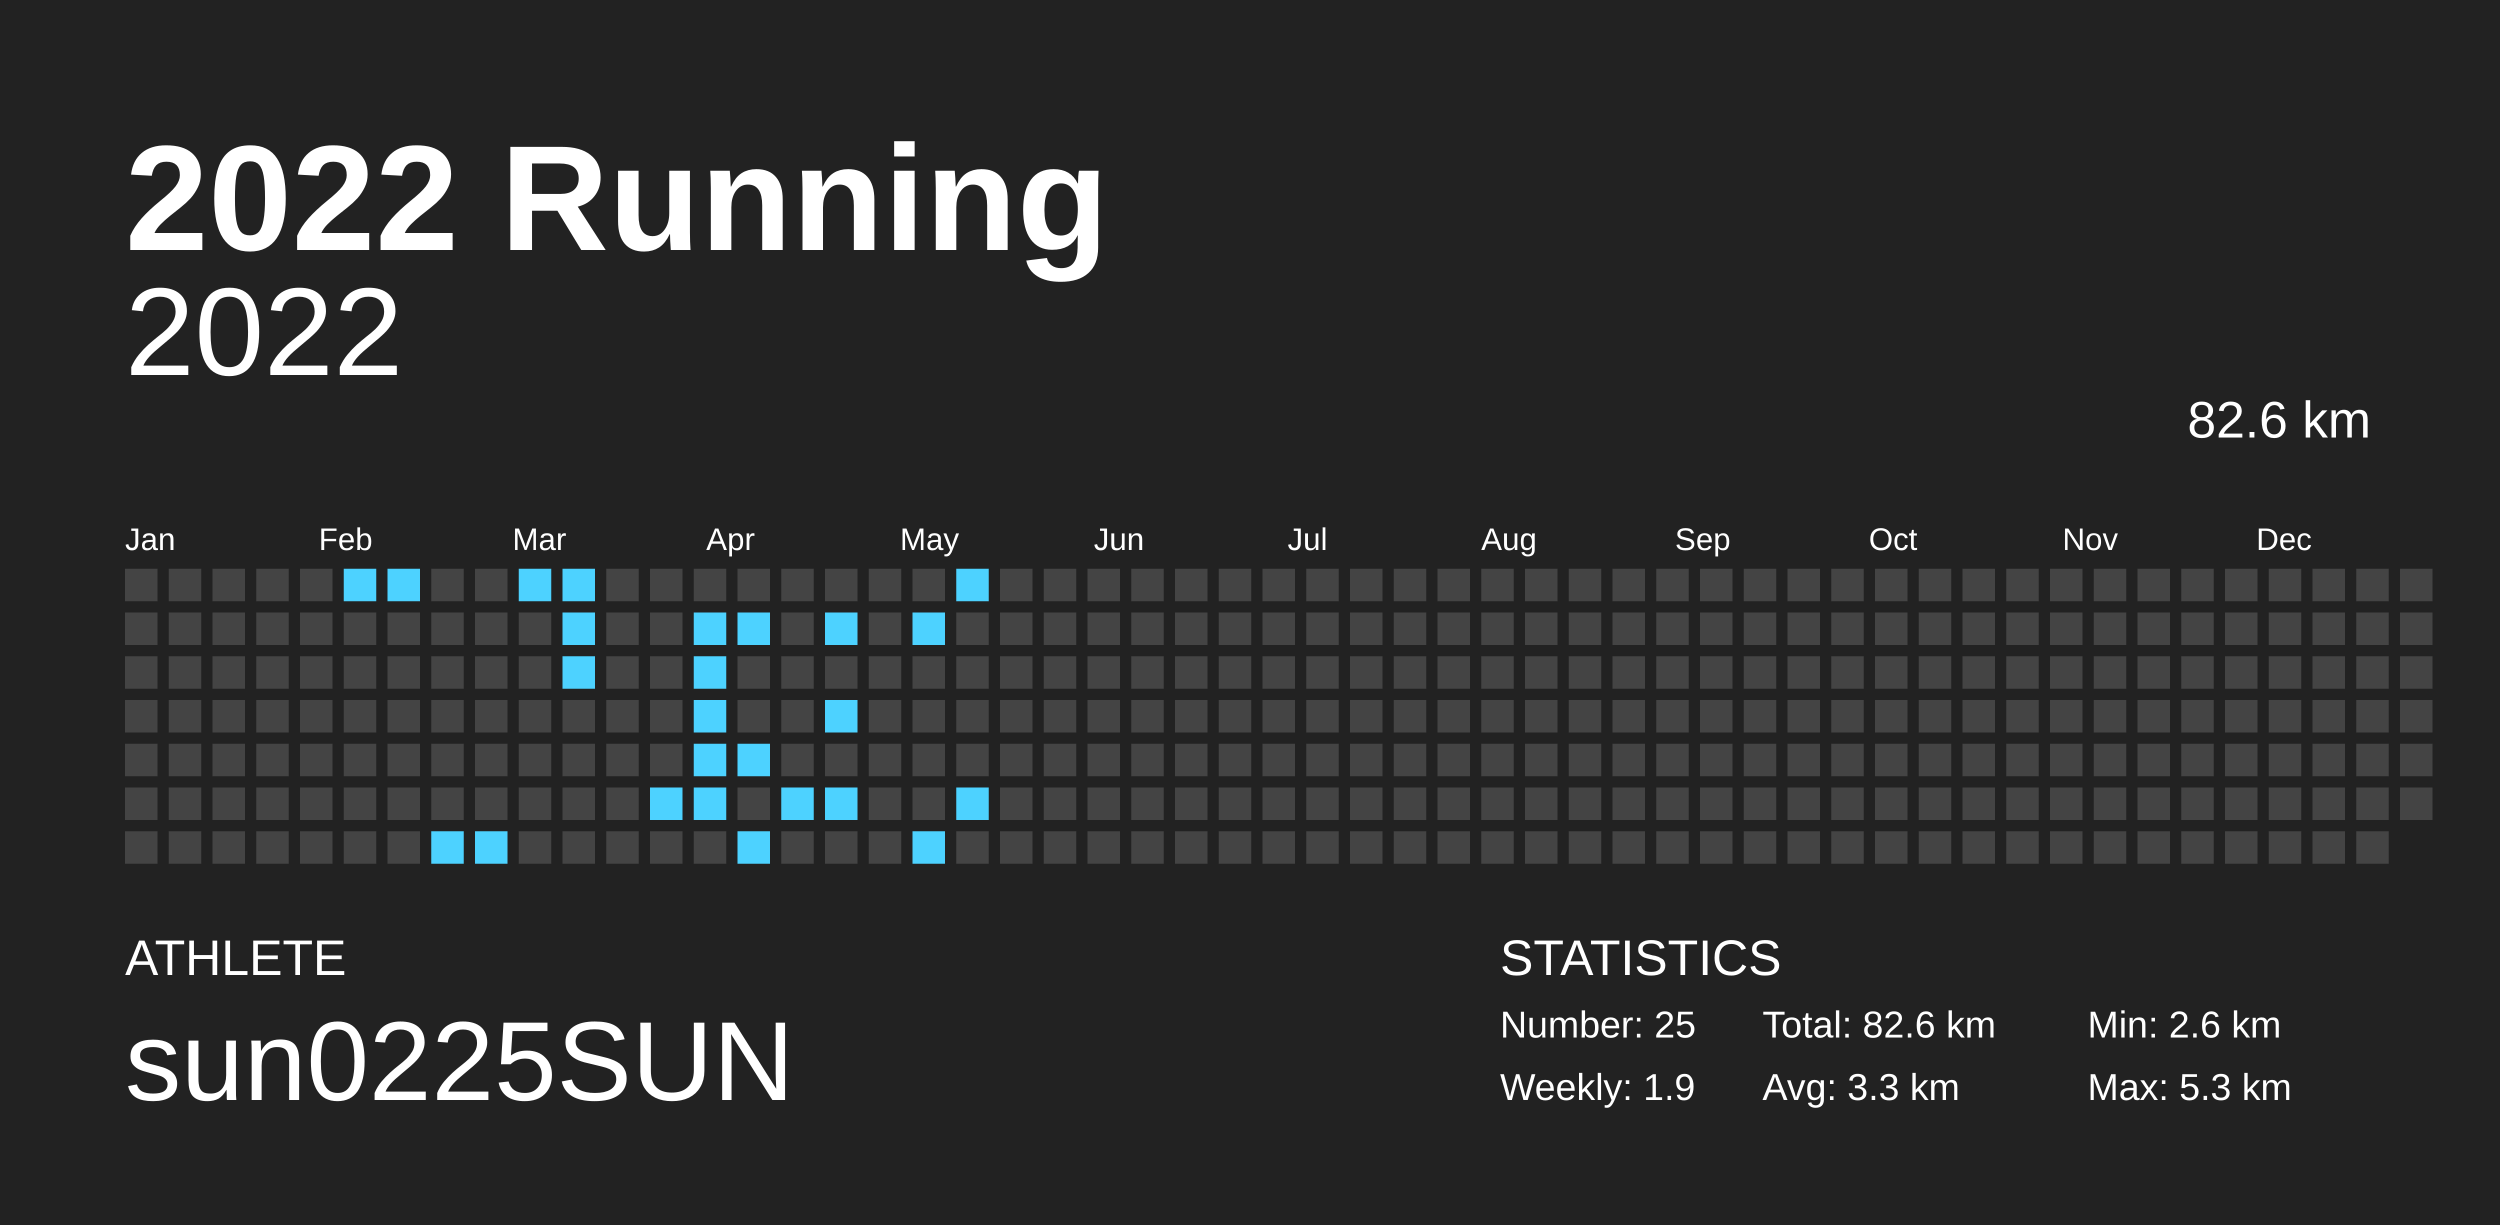
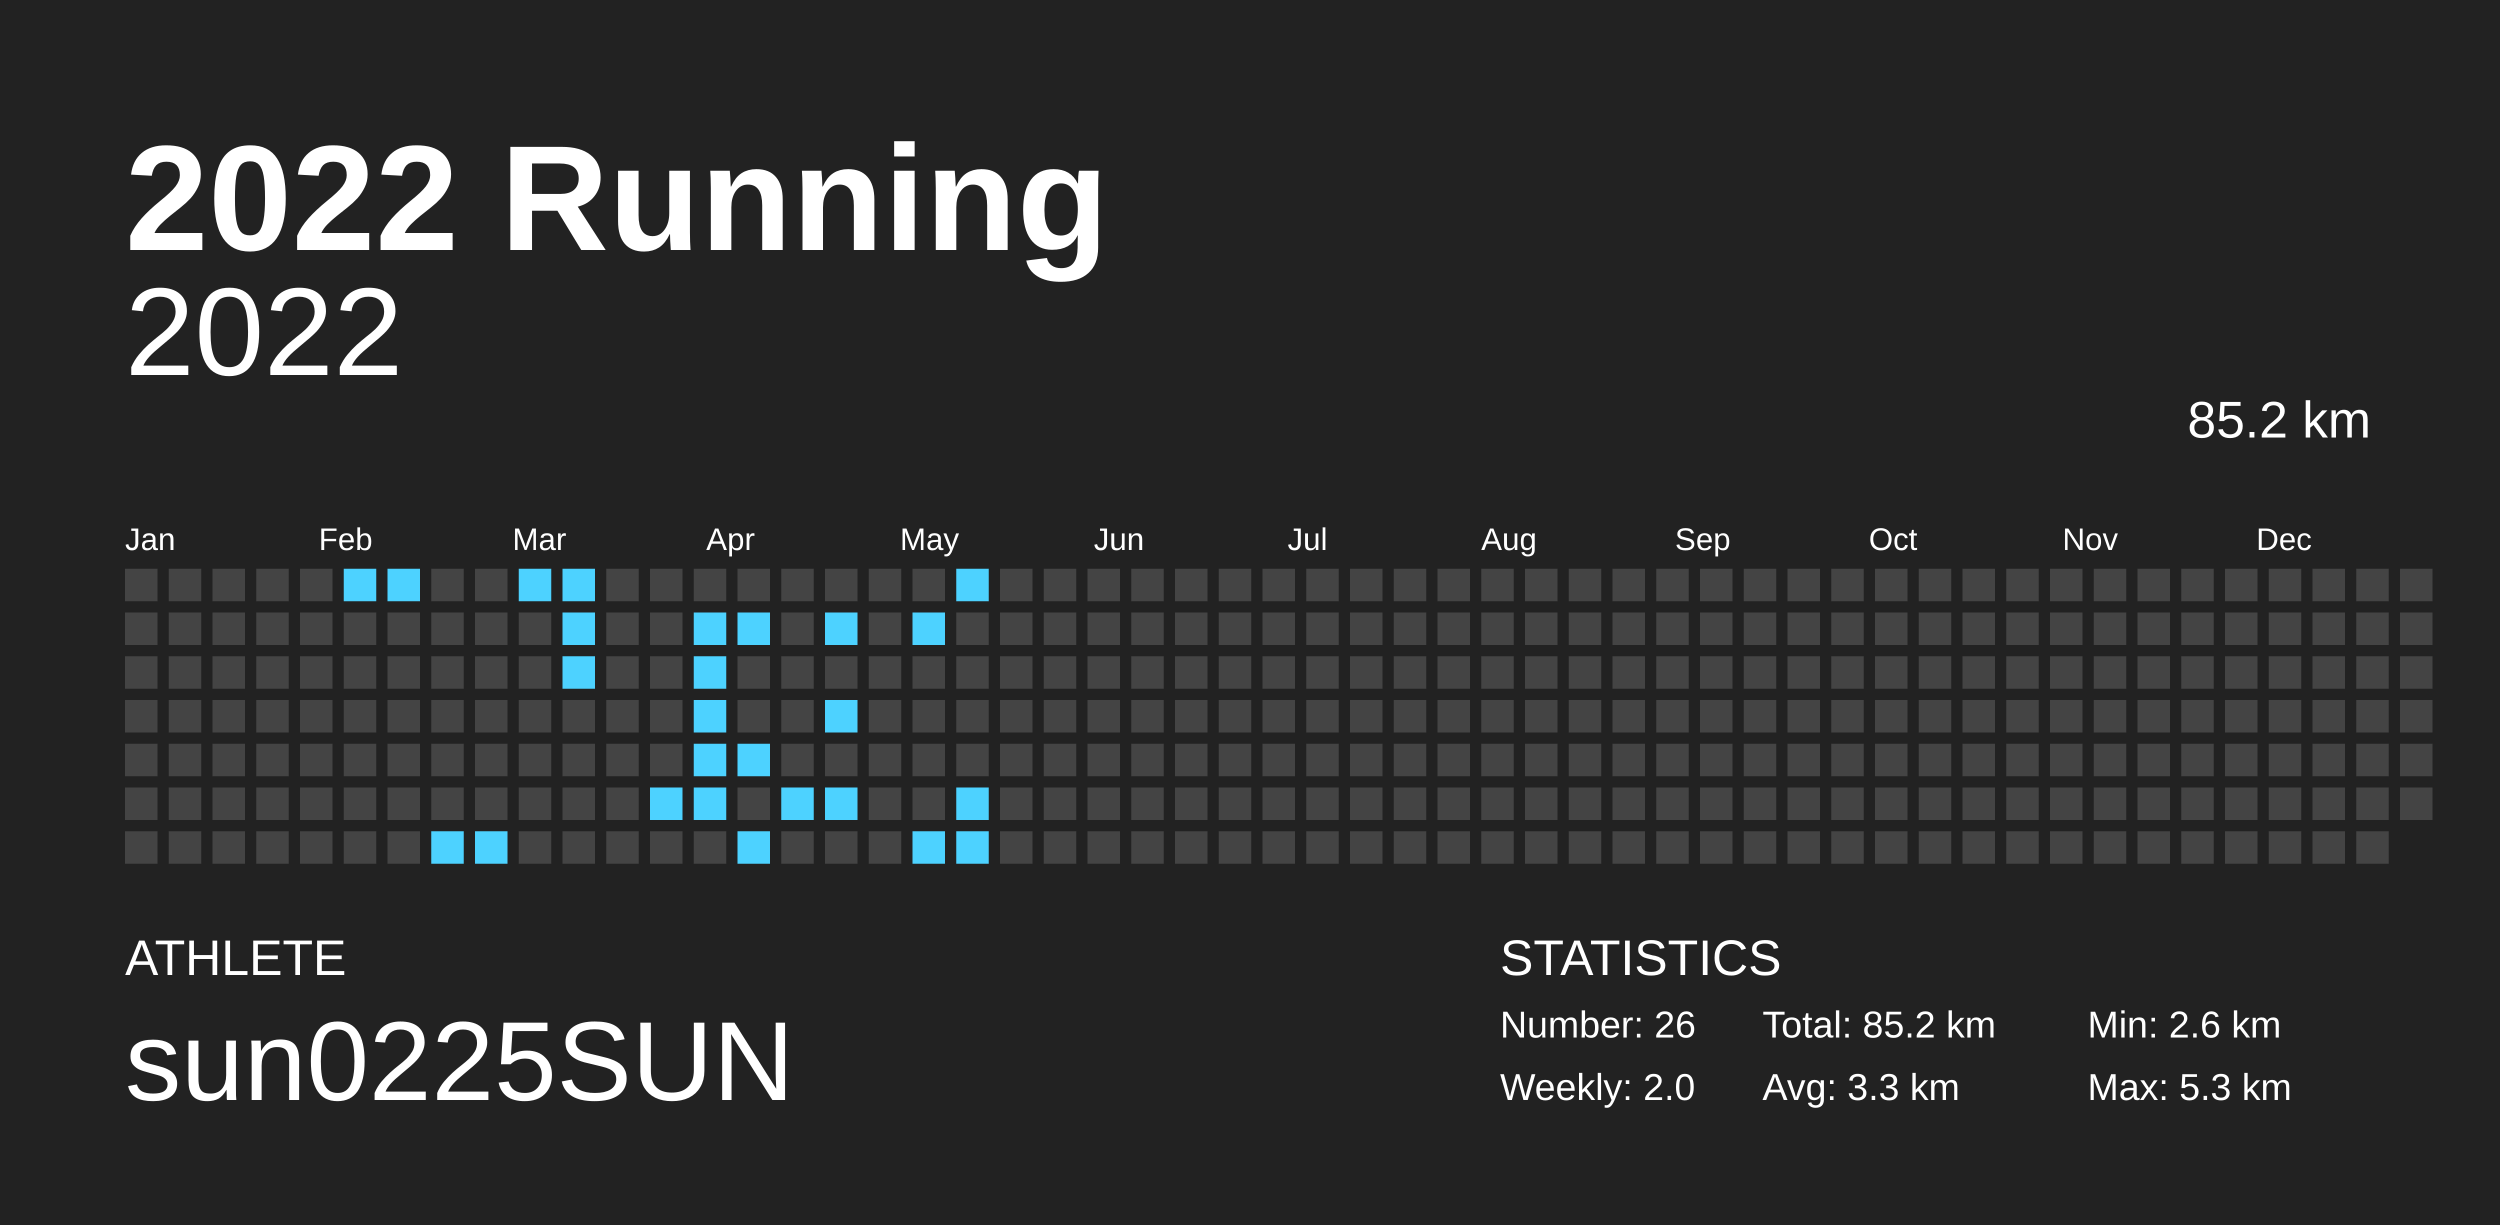
<svg xmlns="http://www.w3.org/2000/svg" baseProfile="full" height="98mm" version="1.1" viewBox="0,0,200,98" width="200mm">
  <defs />
  <rect fill="#222222" height="98" width="200" x="0" y="0" />
  <text fill="#FFFFFF" style="font-size:12px; font-family:Arial; font-weight:bold;" x="10" y="20">2022 Running</text>
  <text fill="#FFFFFF" style="font-size:4px; font-family:Arial" x="10" y="78">ATHLETE</text>
  <text fill="#FFFFFF" style="font-size:9px; font-family:Arial" x="10" y="88">sun0225SUN</text>
  <text fill="#FFFFFF" style="font-size:4px; font-family:Arial" x="120" y="78">STATISTICS</text>
-   <text fill="#FFFFFF" style="font-size:3px; font-family:Arial" x="120" y="83">Number: 25</text>
-   <text fill="#FFFFFF" style="font-size:3px; font-family:Arial" x="120" y="88">Weekly: 1.9</text>
-   <text fill="#FFFFFF" style="font-size:3px; font-family:Arial" x="141" y="83">Total: 82.6 km</text>
+   <text fill="#FFFFFF" style="font-size:3px; font-family:Arial" x="120" y="83">Number: 26</text>
+   <text fill="#FFFFFF" style="font-size:3px; font-family:Arial" x="120" y="88">Weekly: 2.0</text>
+   <text fill="#FFFFFF" style="font-size:3px; font-family:Arial" x="141" y="83">Total: 85.2 km</text>
  <text fill="#FFFFFF" style="font-size:3px; font-family:Arial" x="141" y="88">Avg: 3.3 km</text>
  <text fill="#FFFFFF" style="font-size:3px; font-family:Arial" x="167" y="83">Min: 2.6 km</text>
  <text fill="#FFFFFF" style="font-size:3px; font-family:Arial" x="167" y="88">Max: 5.3 km</text>
  <text alignment-baseline="hanging" fill="#FFFFFF" style="font-size:10.0px; font-family:Arial;" x="10" y="30">2022</text>
-   <text alignment-baseline="hanging" fill="#FFFFFF" style="font-size:4.125px; font-family:Arial;" x="175" y="35">82.6 km</text>
+   <text alignment-baseline="hanging" fill="#FFFFFF" style="font-size:4.125px; font-family:Arial;" x="175" y="35">85.2 km</text>
  <text fill="#FFFFFF" style="font-size:2.5px; font-family:Arial" x="10.0" y="44">Jan</text>
  <text fill="#FFFFFF" style="font-size:2.5px; font-family:Arial" x="25.5" y="44">Feb</text>
  <text fill="#FFFFFF" style="font-size:2.5px; font-family:Arial" x="41.0" y="44">Mar</text>
  <text fill="#FFFFFF" style="font-size:2.5px; font-family:Arial" x="56.5" y="44">Apr</text>
  <text fill="#FFFFFF" style="font-size:2.5px; font-family:Arial" x="72.0" y="44">May</text>
  <text fill="#FFFFFF" style="font-size:2.5px; font-family:Arial" x="87.5" y="44">Jun</text>
  <text fill="#FFFFFF" style="font-size:2.5px; font-family:Arial" x="103.0" y="44">Jul</text>
  <text fill="#FFFFFF" style="font-size:2.5px; font-family:Arial" x="118.5" y="44">Aug</text>
  <text fill="#FFFFFF" style="font-size:2.5px; font-family:Arial" x="134.0" y="44">Sep</text>
  <text fill="#FFFFFF" style="font-size:2.5px; font-family:Arial" x="149.5" y="44">Oct</text>
  <text fill="#FFFFFF" style="font-size:2.5px; font-family:Arial" x="165.0" y="44">Nov</text>
  <text fill="#FFFFFF" style="font-size:2.5px; font-family:Arial" x="180.5" y="44">Dec</text>
  <rect fill="#444444" height="2.6" width="2.6" x="10.0" y="45.5" />
  <rect fill="#444444" height="2.6" width="2.6" x="10.0" y="49.0" />
  <rect fill="#444444" height="2.6" width="2.6" x="10.0" y="52.5" />
  <rect fill="#444444" height="2.6" width="2.6" x="10.0" y="56.0" />
  <rect fill="#444444" height="2.6" width="2.6" x="10.0" y="59.5" />
  <rect fill="#444444" height="2.6" width="2.6" x="10.0" y="63.0" />
  <rect fill="#444444" height="2.6" width="2.6" x="10.0" y="66.5" />
  <rect fill="#444444" height="2.6" width="2.6" x="13.5" y="45.5" />
  <rect fill="#444444" height="2.6" width="2.6" x="13.5" y="49.0" />
  <rect fill="#444444" height="2.6" width="2.6" x="13.5" y="52.5" />
  <rect fill="#444444" height="2.6" width="2.6" x="13.5" y="56.0" />
  <rect fill="#444444" height="2.6" width="2.6" x="13.5" y="59.5" />
  <rect fill="#444444" height="2.6" width="2.6" x="13.5" y="63.0" />
  <rect fill="#444444" height="2.6" width="2.6" x="13.5" y="66.5" />
  <rect fill="#444444" height="2.6" width="2.6" x="17.0" y="45.5" />
  <rect fill="#444444" height="2.6" width="2.6" x="17.0" y="49.0" />
  <rect fill="#444444" height="2.6" width="2.6" x="17.0" y="52.5" />
  <rect fill="#444444" height="2.6" width="2.6" x="17.0" y="56.0" />
  <rect fill="#444444" height="2.6" width="2.6" x="17.0" y="59.5" />
  <rect fill="#444444" height="2.6" width="2.6" x="17.0" y="63.0" />
  <rect fill="#444444" height="2.6" width="2.6" x="17.0" y="66.5" />
  <rect fill="#444444" height="2.6" width="2.6" x="20.5" y="45.5" />
  <rect fill="#444444" height="2.6" width="2.6" x="20.5" y="49.0" />
  <rect fill="#444444" height="2.6" width="2.6" x="20.5" y="52.5" />
  <rect fill="#444444" height="2.6" width="2.6" x="20.5" y="56.0" />
  <rect fill="#444444" height="2.6" width="2.6" x="20.5" y="59.5" />
  <rect fill="#444444" height="2.6" width="2.6" x="20.5" y="63.0" />
  <rect fill="#444444" height="2.6" width="2.6" x="20.5" y="66.5" />
  <rect fill="#444444" height="2.6" width="2.6" x="24.0" y="45.5" />
  <rect fill="#444444" height="2.6" width="2.6" x="24.0" y="49.0" />
  <rect fill="#444444" height="2.6" width="2.6" x="24.0" y="52.5" />
  <rect fill="#444444" height="2.6" width="2.6" x="24.0" y="56.0" />
  <rect fill="#444444" height="2.6" width="2.6" x="24.0" y="59.5" />
  <rect fill="#444444" height="2.6" width="2.6" x="24.0" y="63.0" />
  <rect fill="#444444" height="2.6" width="2.6" x="24.0" y="66.5" />
  <rect fill="#4dd2ff" height="2.6" width="2.6" x="27.5" y="45.5" />
  <rect fill="#444444" height="2.6" width="2.6" x="27.5" y="49.0" />
  <rect fill="#444444" height="2.6" width="2.6" x="27.5" y="52.5" />
  <rect fill="#444444" height="2.6" width="2.6" x="27.5" y="56.0" />
  <rect fill="#444444" height="2.6" width="2.6" x="27.5" y="59.5" />
  <rect fill="#444444" height="2.6" width="2.6" x="27.5" y="63.0" />
  <rect fill="#444444" height="2.6" width="2.6" x="27.5" y="66.5" />
  <rect fill="#4dd2ff" height="2.6" width="2.6" x="31.0" y="45.5" />
  <rect fill="#444444" height="2.6" width="2.6" x="31.0" y="49.0" />
  <rect fill="#444444" height="2.6" width="2.6" x="31.0" y="52.5" />
  <rect fill="#444444" height="2.6" width="2.6" x="31.0" y="56.0" />
  <rect fill="#444444" height="2.6" width="2.6" x="31.0" y="59.5" />
  <rect fill="#444444" height="2.6" width="2.6" x="31.0" y="63.0" />
  <rect fill="#444444" height="2.6" width="2.6" x="31.0" y="66.5" />
  <rect fill="#444444" height="2.6" width="2.6" x="34.5" y="45.5" />
  <rect fill="#444444" height="2.6" width="2.6" x="34.5" y="49.0" />
  <rect fill="#444444" height="2.6" width="2.6" x="34.5" y="52.5" />
  <rect fill="#444444" height="2.6" width="2.6" x="34.5" y="56.0" />
  <rect fill="#444444" height="2.6" width="2.6" x="34.5" y="59.5" />
  <rect fill="#444444" height="2.6" width="2.6" x="34.5" y="63.0" />
  <rect fill="#4dd2ff" height="2.6" width="2.6" x="34.5" y="66.5" />
  <rect fill="#444444" height="2.6" width="2.6" x="38.0" y="45.5" />
  <rect fill="#444444" height="2.6" width="2.6" x="38.0" y="49.0" />
  <rect fill="#444444" height="2.6" width="2.6" x="38.0" y="52.5" />
  <rect fill="#444444" height="2.6" width="2.6" x="38.0" y="56.0" />
  <rect fill="#444444" height="2.6" width="2.6" x="38.0" y="59.5" />
  <rect fill="#444444" height="2.6" width="2.6" x="38.0" y="63.0" />
  <rect fill="#4dd2ff" height="2.6" width="2.6" x="38.0" y="66.5" />
  <rect fill="#4dd2ff" height="2.6" width="2.6" x="41.5" y="45.5" />
  <rect fill="#444444" height="2.6" width="2.6" x="41.5" y="49.0" />
  <rect fill="#444444" height="2.6" width="2.6" x="41.5" y="52.5" />
  <rect fill="#444444" height="2.6" width="2.6" x="41.5" y="56.0" />
  <rect fill="#444444" height="2.6" width="2.6" x="41.5" y="59.5" />
  <rect fill="#444444" height="2.6" width="2.6" x="41.5" y="63.0" />
  <rect fill="#444444" height="2.6" width="2.6" x="41.5" y="66.5" />
  <rect fill="#4dd2ff" height="2.6" width="2.6" x="45.0" y="45.5" />
  <rect fill="#4dd2ff" height="2.6" width="2.6" x="45.0" y="49.0" />
  <rect fill="#4dd2ff" height="2.6" width="2.6" x="45.0" y="52.5" />
  <rect fill="#444444" height="2.6" width="2.6" x="45.0" y="56.0" />
  <rect fill="#444444" height="2.6" width="2.6" x="45.0" y="59.5" />
  <rect fill="#444444" height="2.6" width="2.6" x="45.0" y="63.0" />
  <rect fill="#444444" height="2.6" width="2.6" x="45.0" y="66.5" />
  <rect fill="#444444" height="2.6" width="2.6" x="48.5" y="45.5" />
  <rect fill="#444444" height="2.6" width="2.6" x="48.5" y="49.0" />
  <rect fill="#444444" height="2.6" width="2.6" x="48.5" y="52.5" />
  <rect fill="#444444" height="2.6" width="2.6" x="48.5" y="56.0" />
  <rect fill="#444444" height="2.6" width="2.6" x="48.5" y="59.5" />
  <rect fill="#444444" height="2.6" width="2.6" x="48.5" y="63.0" />
  <rect fill="#444444" height="2.6" width="2.6" x="48.5" y="66.5" />
  <rect fill="#444444" height="2.6" width="2.6" x="52.0" y="45.5" />
  <rect fill="#444444" height="2.6" width="2.6" x="52.0" y="49.0" />
  <rect fill="#444444" height="2.6" width="2.6" x="52.0" y="52.5" />
  <rect fill="#444444" height="2.6" width="2.6" x="52.0" y="56.0" />
  <rect fill="#444444" height="2.6" width="2.6" x="52.0" y="59.5" />
  <rect fill="#4dd2ff" height="2.6" width="2.6" x="52.0" y="63.0" />
  <rect fill="#444444" height="2.6" width="2.6" x="52.0" y="66.5" />
  <rect fill="#444444" height="2.6" width="2.6" x="55.5" y="45.5" />
  <rect fill="#4dd2ff" height="2.6" width="2.6" x="55.5" y="49.0" />
  <rect fill="#4dd2ff" height="2.6" width="2.6" x="55.5" y="52.5" />
  <rect fill="#4dd2ff" height="2.6" width="2.6" x="55.5" y="56.0" />
  <rect fill="#4dd2ff" height="2.6" width="2.6" x="55.5" y="59.5" />
  <rect fill="#4dd2ff" height="2.6" width="2.6" x="55.5" y="63.0" />
  <rect fill="#444444" height="2.6" width="2.6" x="55.5" y="66.5" />
  <rect fill="#444444" height="2.6" width="2.6" x="59.0" y="45.5" />
  <rect fill="#4dd2ff" height="2.6" width="2.6" x="59.0" y="49.0" />
  <rect fill="#444444" height="2.6" width="2.6" x="59.0" y="52.5" />
  <rect fill="#444444" height="2.6" width="2.6" x="59.0" y="56.0" />
  <rect fill="#4dd2ff" height="2.6" width="2.6" x="59.0" y="59.5" />
  <rect fill="#444444" height="2.6" width="2.6" x="59.0" y="63.0" />
  <rect fill="#4dd2ff" height="2.6" width="2.6" x="59.0" y="66.5" />
  <rect fill="#444444" height="2.6" width="2.6" x="62.5" y="45.5" />
  <rect fill="#444444" height="2.6" width="2.6" x="62.5" y="49.0" />
  <rect fill="#444444" height="2.6" width="2.6" x="62.5" y="52.5" />
  <rect fill="#444444" height="2.6" width="2.6" x="62.5" y="56.0" />
  <rect fill="#444444" height="2.6" width="2.6" x="62.5" y="59.5" />
  <rect fill="#4dd2ff" height="2.6" width="2.6" x="62.5" y="63.0" />
  <rect fill="#444444" height="2.6" width="2.6" x="62.5" y="66.5" />
  <rect fill="#444444" height="2.6" width="2.6" x="66.0" y="45.5" />
  <rect fill="#4dd2ff" height="2.6" width="2.6" x="66.0" y="49.0" />
  <rect fill="#444444" height="2.6" width="2.6" x="66.0" y="52.5" />
  <rect fill="#4dd2ff" height="2.6" width="2.6" x="66.0" y="56.0" />
  <rect fill="#444444" height="2.6" width="2.6" x="66.0" y="59.5" />
  <rect fill="#4dd2ff" height="2.6" width="2.6" x="66.0" y="63.0" />
  <rect fill="#444444" height="2.6" width="2.6" x="66.0" y="66.5" />
  <rect fill="#444444" height="2.6" width="2.6" x="69.5" y="45.5" />
  <rect fill="#444444" height="2.6" width="2.6" x="69.5" y="49.0" />
  <rect fill="#444444" height="2.6" width="2.6" x="69.5" y="52.5" />
  <rect fill="#444444" height="2.6" width="2.6" x="69.5" y="56.0" />
  <rect fill="#444444" height="2.6" width="2.6" x="69.5" y="59.5" />
  <rect fill="#444444" height="2.6" width="2.6" x="69.5" y="63.0" />
  <rect fill="#444444" height="2.6" width="2.6" x="69.5" y="66.5" />
  <rect fill="#444444" height="2.6" width="2.6" x="73.0" y="45.5" />
  <rect fill="#4dd2ff" height="2.6" width="2.6" x="73.0" y="49.0" />
  <rect fill="#444444" height="2.6" width="2.6" x="73.0" y="52.5" />
  <rect fill="#444444" height="2.6" width="2.6" x="73.0" y="56.0" />
  <rect fill="#444444" height="2.6" width="2.6" x="73.0" y="59.5" />
  <rect fill="#444444" height="2.6" width="2.6" x="73.0" y="63.0" />
  <rect fill="#4dd2ff" height="2.6" width="2.6" x="73.0" y="66.5" />
  <rect fill="#4dd2ff" height="2.6" width="2.6" x="76.5" y="45.5" />
  <rect fill="#444444" height="2.6" width="2.6" x="76.5" y="49.0" />
  <rect fill="#444444" height="2.6" width="2.6" x="76.5" y="52.5" />
  <rect fill="#444444" height="2.6" width="2.6" x="76.5" y="56.0" />
  <rect fill="#444444" height="2.6" width="2.6" x="76.5" y="59.5" />
  <rect fill="#4dd2ff" height="2.6" width="2.6" x="76.5" y="63.0" />
-   <rect fill="#444444" height="2.6" width="2.6" x="76.5" y="66.5" />
+   <rect fill="#4dd2ff" height="2.6" width="2.6" x="76.5" y="66.5" />
  <rect fill="#444444" height="2.6" width="2.6" x="80.0" y="45.5" />
  <rect fill="#444444" height="2.6" width="2.6" x="80.0" y="49.0" />
  <rect fill="#444444" height="2.6" width="2.6" x="80.0" y="52.5" />
  <rect fill="#444444" height="2.6" width="2.6" x="80.0" y="56.0" />
  <rect fill="#444444" height="2.6" width="2.6" x="80.0" y="59.5" />
  <rect fill="#444444" height="2.6" width="2.6" x="80.0" y="63.0" />
  <rect fill="#444444" height="2.6" width="2.6" x="80.0" y="66.5" />
  <rect fill="#444444" height="2.6" width="2.6" x="83.5" y="45.5" />
  <rect fill="#444444" height="2.6" width="2.6" x="83.5" y="49.0" />
  <rect fill="#444444" height="2.6" width="2.6" x="83.5" y="52.5" />
  <rect fill="#444444" height="2.6" width="2.6" x="83.5" y="56.0" />
  <rect fill="#444444" height="2.6" width="2.6" x="83.5" y="59.5" />
  <rect fill="#444444" height="2.6" width="2.6" x="83.5" y="63.0" />
  <rect fill="#444444" height="2.6" width="2.6" x="83.5" y="66.5" />
  <rect fill="#444444" height="2.6" width="2.6" x="87.0" y="45.5" />
  <rect fill="#444444" height="2.6" width="2.6" x="87.0" y="49.0" />
  <rect fill="#444444" height="2.6" width="2.6" x="87.0" y="52.5" />
  <rect fill="#444444" height="2.6" width="2.6" x="87.0" y="56.0" />
  <rect fill="#444444" height="2.6" width="2.6" x="87.0" y="59.5" />
  <rect fill="#444444" height="2.6" width="2.6" x="87.0" y="63.0" />
  <rect fill="#444444" height="2.6" width="2.6" x="87.0" y="66.5" />
  <rect fill="#444444" height="2.6" width="2.6" x="90.5" y="45.5" />
  <rect fill="#444444" height="2.6" width="2.6" x="90.5" y="49.0" />
  <rect fill="#444444" height="2.6" width="2.6" x="90.5" y="52.5" />
  <rect fill="#444444" height="2.6" width="2.6" x="90.5" y="56.0" />
  <rect fill="#444444" height="2.6" width="2.6" x="90.5" y="59.5" />
  <rect fill="#444444" height="2.6" width="2.6" x="90.5" y="63.0" />
  <rect fill="#444444" height="2.6" width="2.6" x="90.5" y="66.5" />
  <rect fill="#444444" height="2.6" width="2.6" x="94.0" y="45.5" />
  <rect fill="#444444" height="2.6" width="2.6" x="94.0" y="49.0" />
  <rect fill="#444444" height="2.6" width="2.6" x="94.0" y="52.5" />
  <rect fill="#444444" height="2.6" width="2.6" x="94.0" y="56.0" />
  <rect fill="#444444" height="2.6" width="2.6" x="94.0" y="59.5" />
  <rect fill="#444444" height="2.6" width="2.6" x="94.0" y="63.0" />
  <rect fill="#444444" height="2.6" width="2.6" x="94.0" y="66.5" />
  <rect fill="#444444" height="2.6" width="2.6" x="97.5" y="45.5" />
  <rect fill="#444444" height="2.6" width="2.6" x="97.5" y="49.0" />
  <rect fill="#444444" height="2.6" width="2.6" x="97.5" y="52.5" />
  <rect fill="#444444" height="2.6" width="2.6" x="97.5" y="56.0" />
  <rect fill="#444444" height="2.6" width="2.6" x="97.5" y="59.5" />
  <rect fill="#444444" height="2.6" width="2.6" x="97.5" y="63.0" />
  <rect fill="#444444" height="2.6" width="2.6" x="97.5" y="66.5" />
  <rect fill="#444444" height="2.6" width="2.6" x="101.0" y="45.5" />
  <rect fill="#444444" height="2.6" width="2.6" x="101.0" y="49.0" />
  <rect fill="#444444" height="2.6" width="2.6" x="101.0" y="52.5" />
  <rect fill="#444444" height="2.6" width="2.6" x="101.0" y="56.0" />
  <rect fill="#444444" height="2.6" width="2.6" x="101.0" y="59.5" />
  <rect fill="#444444" height="2.6" width="2.6" x="101.0" y="63.0" />
  <rect fill="#444444" height="2.6" width="2.6" x="101.0" y="66.5" />
  <rect fill="#444444" height="2.6" width="2.6" x="104.5" y="45.5" />
  <rect fill="#444444" height="2.6" width="2.6" x="104.5" y="49.0" />
  <rect fill="#444444" height="2.6" width="2.6" x="104.5" y="52.5" />
  <rect fill="#444444" height="2.6" width="2.6" x="104.5" y="56.0" />
  <rect fill="#444444" height="2.6" width="2.6" x="104.5" y="59.5" />
  <rect fill="#444444" height="2.6" width="2.6" x="104.5" y="63.0" />
  <rect fill="#444444" height="2.6" width="2.6" x="104.5" y="66.5" />
  <rect fill="#444444" height="2.6" width="2.6" x="108.0" y="45.5" />
  <rect fill="#444444" height="2.6" width="2.6" x="108.0" y="49.0" />
  <rect fill="#444444" height="2.6" width="2.6" x="108.0" y="52.5" />
  <rect fill="#444444" height="2.6" width="2.6" x="108.0" y="56.0" />
  <rect fill="#444444" height="2.6" width="2.6" x="108.0" y="59.5" />
  <rect fill="#444444" height="2.6" width="2.6" x="108.0" y="63.0" />
  <rect fill="#444444" height="2.6" width="2.6" x="108.0" y="66.5" />
  <rect fill="#444444" height="2.6" width="2.6" x="111.5" y="45.5" />
  <rect fill="#444444" height="2.6" width="2.6" x="111.5" y="49.0" />
  <rect fill="#444444" height="2.6" width="2.6" x="111.5" y="52.5" />
  <rect fill="#444444" height="2.6" width="2.6" x="111.5" y="56.0" />
  <rect fill="#444444" height="2.6" width="2.6" x="111.5" y="59.5" />
  <rect fill="#444444" height="2.6" width="2.6" x="111.5" y="63.0" />
  <rect fill="#444444" height="2.6" width="2.6" x="111.5" y="66.5" />
  <rect fill="#444444" height="2.6" width="2.6" x="115.0" y="45.5" />
  <rect fill="#444444" height="2.6" width="2.6" x="115.0" y="49.0" />
  <rect fill="#444444" height="2.6" width="2.6" x="115.0" y="52.5" />
  <rect fill="#444444" height="2.6" width="2.6" x="115.0" y="56.0" />
  <rect fill="#444444" height="2.6" width="2.6" x="115.0" y="59.5" />
  <rect fill="#444444" height="2.6" width="2.6" x="115.0" y="63.0" />
  <rect fill="#444444" height="2.6" width="2.6" x="115.0" y="66.5" />
  <rect fill="#444444" height="2.6" width="2.6" x="118.5" y="45.5" />
  <rect fill="#444444" height="2.6" width="2.6" x="118.5" y="49.0" />
  <rect fill="#444444" height="2.6" width="2.6" x="118.5" y="52.5" />
  <rect fill="#444444" height="2.6" width="2.6" x="118.5" y="56.0" />
  <rect fill="#444444" height="2.6" width="2.6" x="118.5" y="59.5" />
  <rect fill="#444444" height="2.6" width="2.6" x="118.5" y="63.0" />
  <rect fill="#444444" height="2.6" width="2.6" x="118.5" y="66.5" />
  <rect fill="#444444" height="2.6" width="2.6" x="122.0" y="45.5" />
  <rect fill="#444444" height="2.6" width="2.6" x="122.0" y="49.0" />
  <rect fill="#444444" height="2.6" width="2.6" x="122.0" y="52.5" />
  <rect fill="#444444" height="2.6" width="2.6" x="122.0" y="56.0" />
  <rect fill="#444444" height="2.6" width="2.6" x="122.0" y="59.5" />
  <rect fill="#444444" height="2.6" width="2.6" x="122.0" y="63.0" />
  <rect fill="#444444" height="2.6" width="2.6" x="122.0" y="66.5" />
  <rect fill="#444444" height="2.6" width="2.6" x="125.5" y="45.5" />
  <rect fill="#444444" height="2.6" width="2.6" x="125.5" y="49.0" />
  <rect fill="#444444" height="2.6" width="2.6" x="125.5" y="52.5" />
  <rect fill="#444444" height="2.6" width="2.6" x="125.5" y="56.0" />
  <rect fill="#444444" height="2.6" width="2.6" x="125.5" y="59.5" />
  <rect fill="#444444" height="2.6" width="2.6" x="125.5" y="63.0" />
  <rect fill="#444444" height="2.6" width="2.6" x="125.5" y="66.5" />
  <rect fill="#444444" height="2.6" width="2.6" x="129.0" y="45.5" />
  <rect fill="#444444" height="2.6" width="2.6" x="129.0" y="49.0" />
  <rect fill="#444444" height="2.6" width="2.6" x="129.0" y="52.5" />
  <rect fill="#444444" height="2.6" width="2.6" x="129.0" y="56.0" />
  <rect fill="#444444" height="2.6" width="2.6" x="129.0" y="59.5" />
  <rect fill="#444444" height="2.6" width="2.6" x="129.0" y="63.0" />
  <rect fill="#444444" height="2.6" width="2.6" x="129.0" y="66.5" />
  <rect fill="#444444" height="2.6" width="2.6" x="132.5" y="45.5" />
  <rect fill="#444444" height="2.6" width="2.6" x="132.5" y="49.0" />
  <rect fill="#444444" height="2.6" width="2.6" x="132.5" y="52.5" />
  <rect fill="#444444" height="2.6" width="2.6" x="132.5" y="56.0" />
  <rect fill="#444444" height="2.6" width="2.6" x="132.5" y="59.5" />
  <rect fill="#444444" height="2.6" width="2.6" x="132.5" y="63.0" />
  <rect fill="#444444" height="2.6" width="2.6" x="132.5" y="66.5" />
  <rect fill="#444444" height="2.6" width="2.6" x="136.0" y="45.5" />
  <rect fill="#444444" height="2.6" width="2.6" x="136.0" y="49.0" />
  <rect fill="#444444" height="2.6" width="2.6" x="136.0" y="52.5" />
  <rect fill="#444444" height="2.6" width="2.6" x="136.0" y="56.0" />
  <rect fill="#444444" height="2.6" width="2.6" x="136.0" y="59.5" />
  <rect fill="#444444" height="2.6" width="2.6" x="136.0" y="63.0" />
  <rect fill="#444444" height="2.6" width="2.6" x="136.0" y="66.5" />
  <rect fill="#444444" height="2.6" width="2.6" x="139.5" y="45.5" />
  <rect fill="#444444" height="2.6" width="2.6" x="139.5" y="49.0" />
  <rect fill="#444444" height="2.6" width="2.6" x="139.5" y="52.5" />
  <rect fill="#444444" height="2.6" width="2.6" x="139.5" y="56.0" />
  <rect fill="#444444" height="2.6" width="2.6" x="139.5" y="59.5" />
  <rect fill="#444444" height="2.6" width="2.6" x="139.5" y="63.0" />
  <rect fill="#444444" height="2.6" width="2.6" x="139.5" y="66.5" />
  <rect fill="#444444" height="2.6" width="2.6" x="143.0" y="45.5" />
  <rect fill="#444444" height="2.6" width="2.6" x="143.0" y="49.0" />
  <rect fill="#444444" height="2.6" width="2.6" x="143.0" y="52.5" />
  <rect fill="#444444" height="2.6" width="2.6" x="143.0" y="56.0" />
  <rect fill="#444444" height="2.6" width="2.6" x="143.0" y="59.5" />
  <rect fill="#444444" height="2.6" width="2.6" x="143.0" y="63.0" />
  <rect fill="#444444" height="2.6" width="2.6" x="143.0" y="66.5" />
  <rect fill="#444444" height="2.6" width="2.6" x="146.5" y="45.5" />
  <rect fill="#444444" height="2.6" width="2.6" x="146.5" y="49.0" />
  <rect fill="#444444" height="2.6" width="2.6" x="146.5" y="52.5" />
  <rect fill="#444444" height="2.6" width="2.6" x="146.5" y="56.0" />
  <rect fill="#444444" height="2.6" width="2.6" x="146.5" y="59.5" />
  <rect fill="#444444" height="2.6" width="2.6" x="146.5" y="63.0" />
  <rect fill="#444444" height="2.6" width="2.6" x="146.5" y="66.5" />
  <rect fill="#444444" height="2.6" width="2.6" x="150.0" y="45.5" />
  <rect fill="#444444" height="2.6" width="2.6" x="150.0" y="49.0" />
  <rect fill="#444444" height="2.6" width="2.6" x="150.0" y="52.5" />
  <rect fill="#444444" height="2.6" width="2.6" x="150.0" y="56.0" />
  <rect fill="#444444" height="2.6" width="2.6" x="150.0" y="59.5" />
  <rect fill="#444444" height="2.6" width="2.6" x="150.0" y="63.0" />
  <rect fill="#444444" height="2.6" width="2.6" x="150.0" y="66.5" />
  <rect fill="#444444" height="2.6" width="2.6" x="153.5" y="45.5" />
  <rect fill="#444444" height="2.6" width="2.6" x="153.5" y="49.0" />
  <rect fill="#444444" height="2.6" width="2.6" x="153.5" y="52.5" />
  <rect fill="#444444" height="2.6" width="2.6" x="153.5" y="56.0" />
  <rect fill="#444444" height="2.6" width="2.6" x="153.5" y="59.5" />
  <rect fill="#444444" height="2.6" width="2.6" x="153.5" y="63.0" />
  <rect fill="#444444" height="2.6" width="2.6" x="153.5" y="66.5" />
  <rect fill="#444444" height="2.6" width="2.6" x="157.0" y="45.5" />
  <rect fill="#444444" height="2.6" width="2.6" x="157.0" y="49.0" />
  <rect fill="#444444" height="2.6" width="2.6" x="157.0" y="52.5" />
  <rect fill="#444444" height="2.6" width="2.6" x="157.0" y="56.0" />
  <rect fill="#444444" height="2.6" width="2.6" x="157.0" y="59.5" />
  <rect fill="#444444" height="2.6" width="2.6" x="157.0" y="63.0" />
  <rect fill="#444444" height="2.6" width="2.6" x="157.0" y="66.5" />
  <rect fill="#444444" height="2.6" width="2.6" x="160.5" y="45.5" />
  <rect fill="#444444" height="2.6" width="2.6" x="160.5" y="49.0" />
  <rect fill="#444444" height="2.6" width="2.6" x="160.5" y="52.5" />
  <rect fill="#444444" height="2.6" width="2.6" x="160.5" y="56.0" />
  <rect fill="#444444" height="2.6" width="2.6" x="160.5" y="59.5" />
  <rect fill="#444444" height="2.6" width="2.6" x="160.5" y="63.0" />
  <rect fill="#444444" height="2.6" width="2.6" x="160.5" y="66.5" />
  <rect fill="#444444" height="2.6" width="2.6" x="164.0" y="45.5" />
  <rect fill="#444444" height="2.6" width="2.6" x="164.0" y="49.0" />
  <rect fill="#444444" height="2.6" width="2.6" x="164.0" y="52.5" />
  <rect fill="#444444" height="2.6" width="2.6" x="164.0" y="56.0" />
  <rect fill="#444444" height="2.6" width="2.6" x="164.0" y="59.5" />
  <rect fill="#444444" height="2.6" width="2.6" x="164.0" y="63.0" />
  <rect fill="#444444" height="2.6" width="2.6" x="164.0" y="66.5" />
  <rect fill="#444444" height="2.6" width="2.6" x="167.5" y="45.5" />
  <rect fill="#444444" height="2.6" width="2.6" x="167.5" y="49.0" />
  <rect fill="#444444" height="2.6" width="2.6" x="167.5" y="52.5" />
  <rect fill="#444444" height="2.6" width="2.6" x="167.5" y="56.0" />
  <rect fill="#444444" height="2.6" width="2.6" x="167.5" y="59.5" />
  <rect fill="#444444" height="2.6" width="2.6" x="167.5" y="63.0" />
  <rect fill="#444444" height="2.6" width="2.6" x="167.5" y="66.5" />
  <rect fill="#444444" height="2.6" width="2.6" x="171.0" y="45.5" />
  <rect fill="#444444" height="2.6" width="2.6" x="171.0" y="49.0" />
  <rect fill="#444444" height="2.6" width="2.6" x="171.0" y="52.5" />
  <rect fill="#444444" height="2.6" width="2.6" x="171.0" y="56.0" />
  <rect fill="#444444" height="2.6" width="2.6" x="171.0" y="59.5" />
  <rect fill="#444444" height="2.6" width="2.6" x="171.0" y="63.0" />
  <rect fill="#444444" height="2.6" width="2.6" x="171.0" y="66.5" />
  <rect fill="#444444" height="2.6" width="2.6" x="174.5" y="45.5" />
  <rect fill="#444444" height="2.6" width="2.6" x="174.5" y="49.0" />
  <rect fill="#444444" height="2.6" width="2.6" x="174.5" y="52.5" />
  <rect fill="#444444" height="2.6" width="2.6" x="174.5" y="56.0" />
  <rect fill="#444444" height="2.6" width="2.6" x="174.5" y="59.5" />
  <rect fill="#444444" height="2.6" width="2.6" x="174.5" y="63.0" />
  <rect fill="#444444" height="2.6" width="2.6" x="174.5" y="66.5" />
  <rect fill="#444444" height="2.6" width="2.6" x="178.0" y="45.5" />
  <rect fill="#444444" height="2.6" width="2.6" x="178.0" y="49.0" />
  <rect fill="#444444" height="2.6" width="2.6" x="178.0" y="52.5" />
  <rect fill="#444444" height="2.6" width="2.6" x="178.0" y="56.0" />
  <rect fill="#444444" height="2.6" width="2.6" x="178.0" y="59.5" />
  <rect fill="#444444" height="2.6" width="2.6" x="178.0" y="63.0" />
  <rect fill="#444444" height="2.6" width="2.6" x="178.0" y="66.5" />
  <rect fill="#444444" height="2.6" width="2.6" x="181.5" y="45.5" />
  <rect fill="#444444" height="2.6" width="2.6" x="181.5" y="49.0" />
  <rect fill="#444444" height="2.6" width="2.6" x="181.5" y="52.5" />
  <rect fill="#444444" height="2.6" width="2.6" x="181.5" y="56.0" />
  <rect fill="#444444" height="2.6" width="2.6" x="181.5" y="59.5" />
  <rect fill="#444444" height="2.6" width="2.6" x="181.5" y="63.0" />
  <rect fill="#444444" height="2.6" width="2.6" x="181.5" y="66.5" />
  <rect fill="#444444" height="2.6" width="2.6" x="185.0" y="45.5" />
  <rect fill="#444444" height="2.6" width="2.6" x="185.0" y="49.0" />
  <rect fill="#444444" height="2.6" width="2.6" x="185.0" y="52.5" />
  <rect fill="#444444" height="2.6" width="2.6" x="185.0" y="56.0" />
  <rect fill="#444444" height="2.6" width="2.6" x="185.0" y="59.5" />
  <rect fill="#444444" height="2.6" width="2.6" x="185.0" y="63.0" />
  <rect fill="#444444" height="2.6" width="2.6" x="185.0" y="66.5" />
  <rect fill="#444444" height="2.6" width="2.6" x="188.5" y="45.5" />
  <rect fill="#444444" height="2.6" width="2.6" x="188.5" y="49.0" />
  <rect fill="#444444" height="2.6" width="2.6" x="188.5" y="52.5" />
  <rect fill="#444444" height="2.6" width="2.6" x="188.5" y="56.0" />
  <rect fill="#444444" height="2.6" width="2.6" x="188.5" y="59.5" />
  <rect fill="#444444" height="2.6" width="2.6" x="188.5" y="63.0" />
  <rect fill="#444444" height="2.6" width="2.6" x="188.5" y="66.5" />
  <rect fill="#444444" height="2.6" width="2.6" x="192.0" y="45.5" />
  <rect fill="#444444" height="2.6" width="2.6" x="192.0" y="49.0" />
  <rect fill="#444444" height="2.6" width="2.6" x="192.0" y="52.5" />
  <rect fill="#444444" height="2.6" width="2.6" x="192.0" y="56.0" />
  <rect fill="#444444" height="2.6" width="2.6" x="192.0" y="59.5" />
  <rect fill="#444444" height="2.6" width="2.6" x="192.0" y="63.0" />
</svg>
